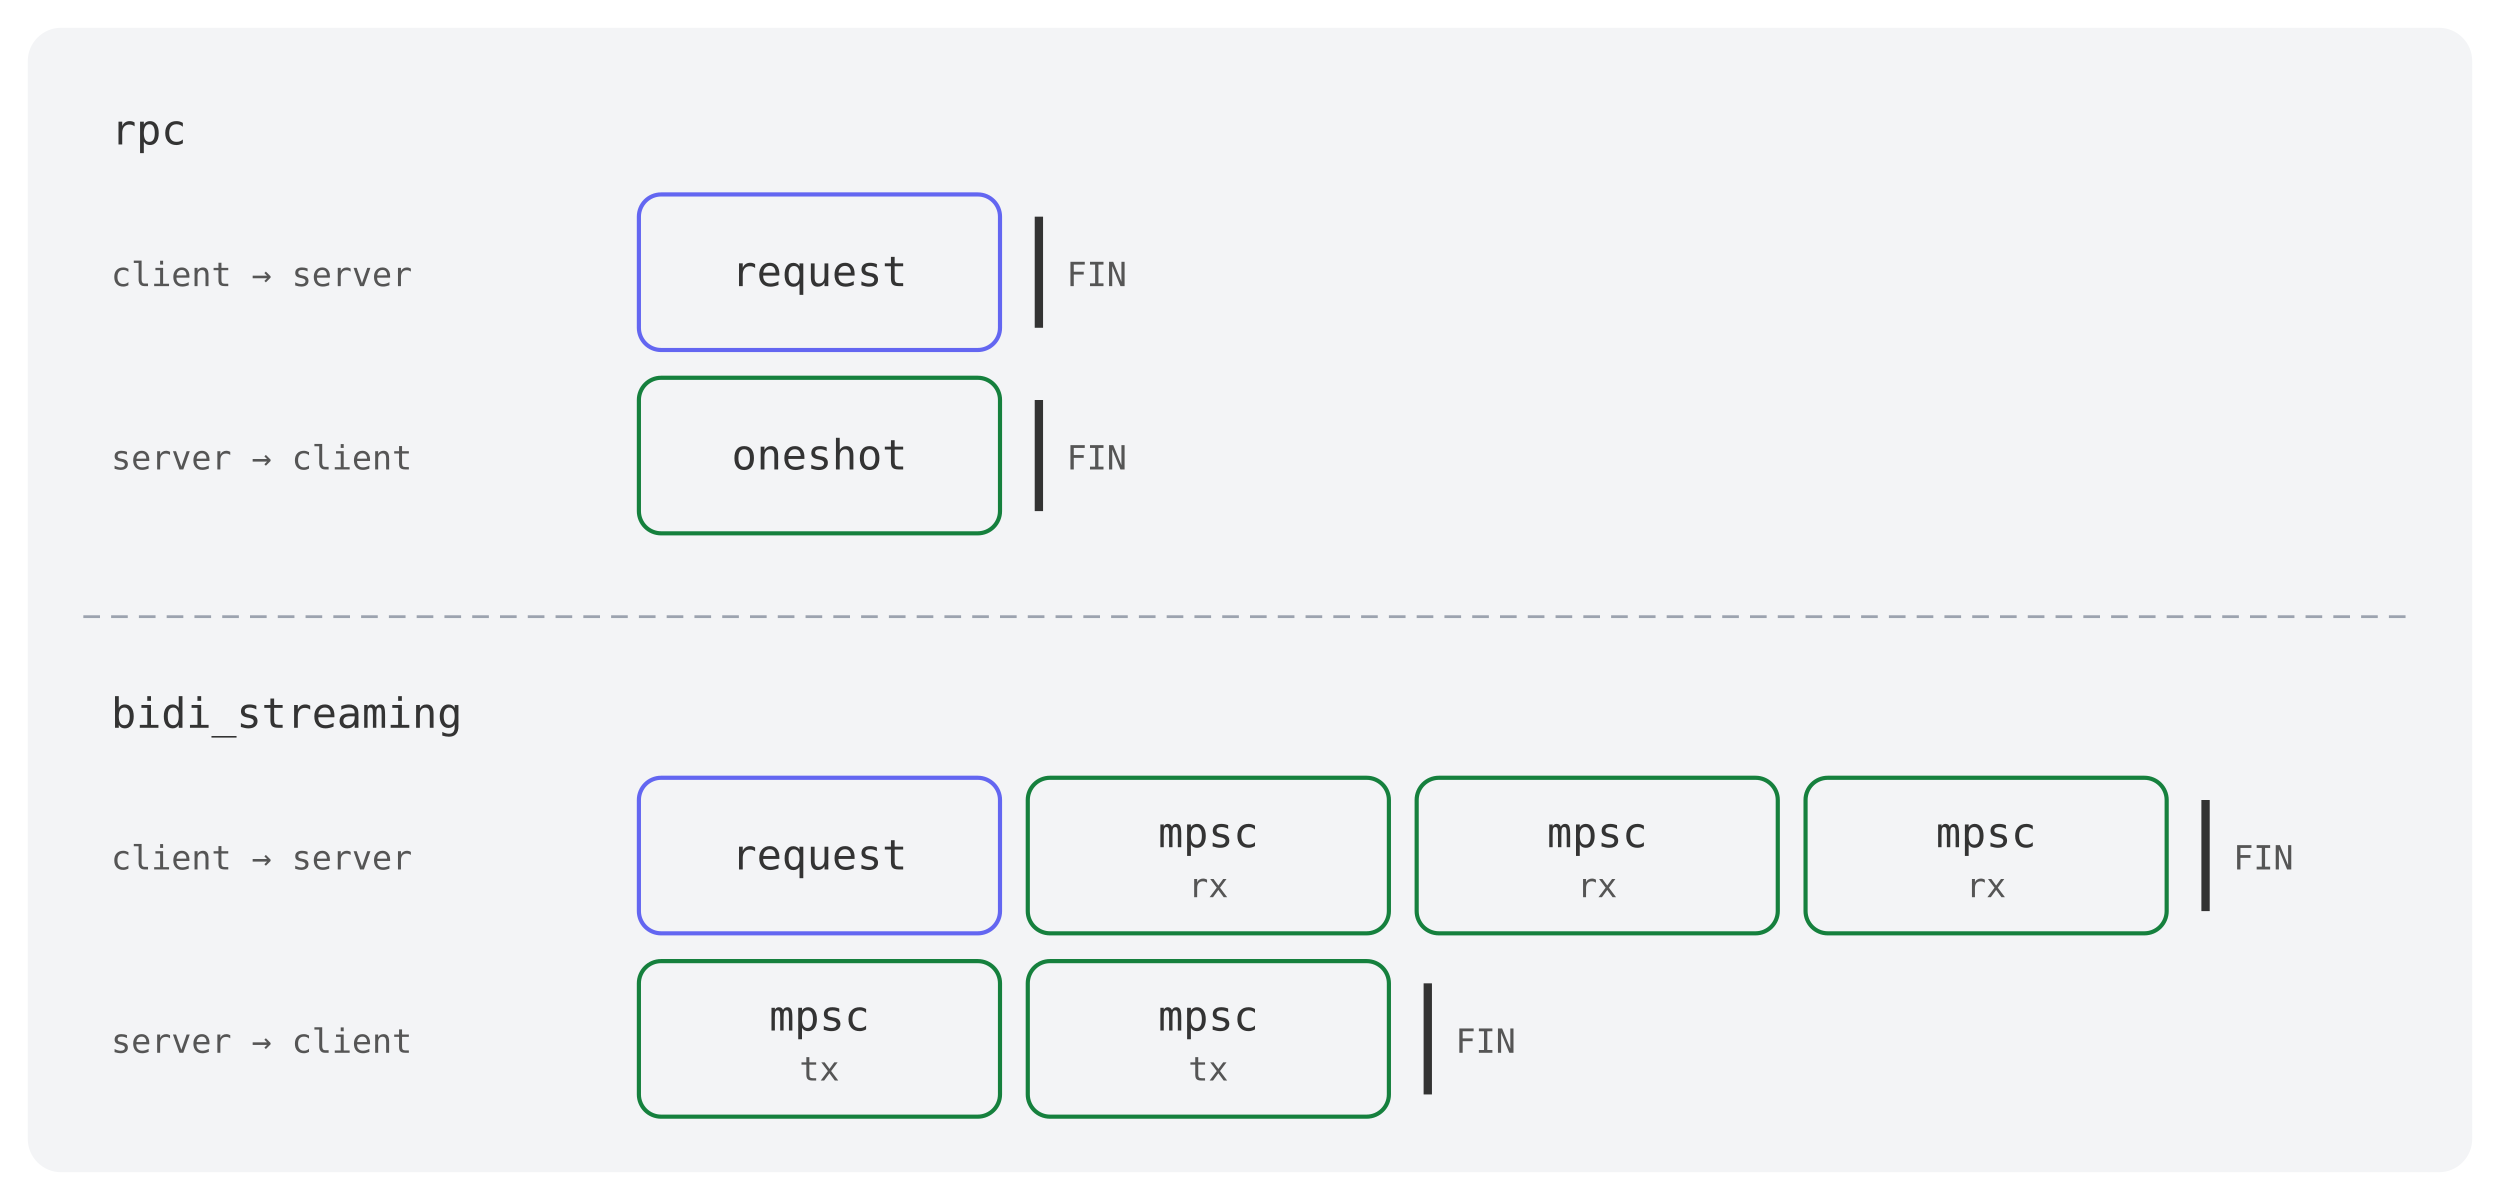
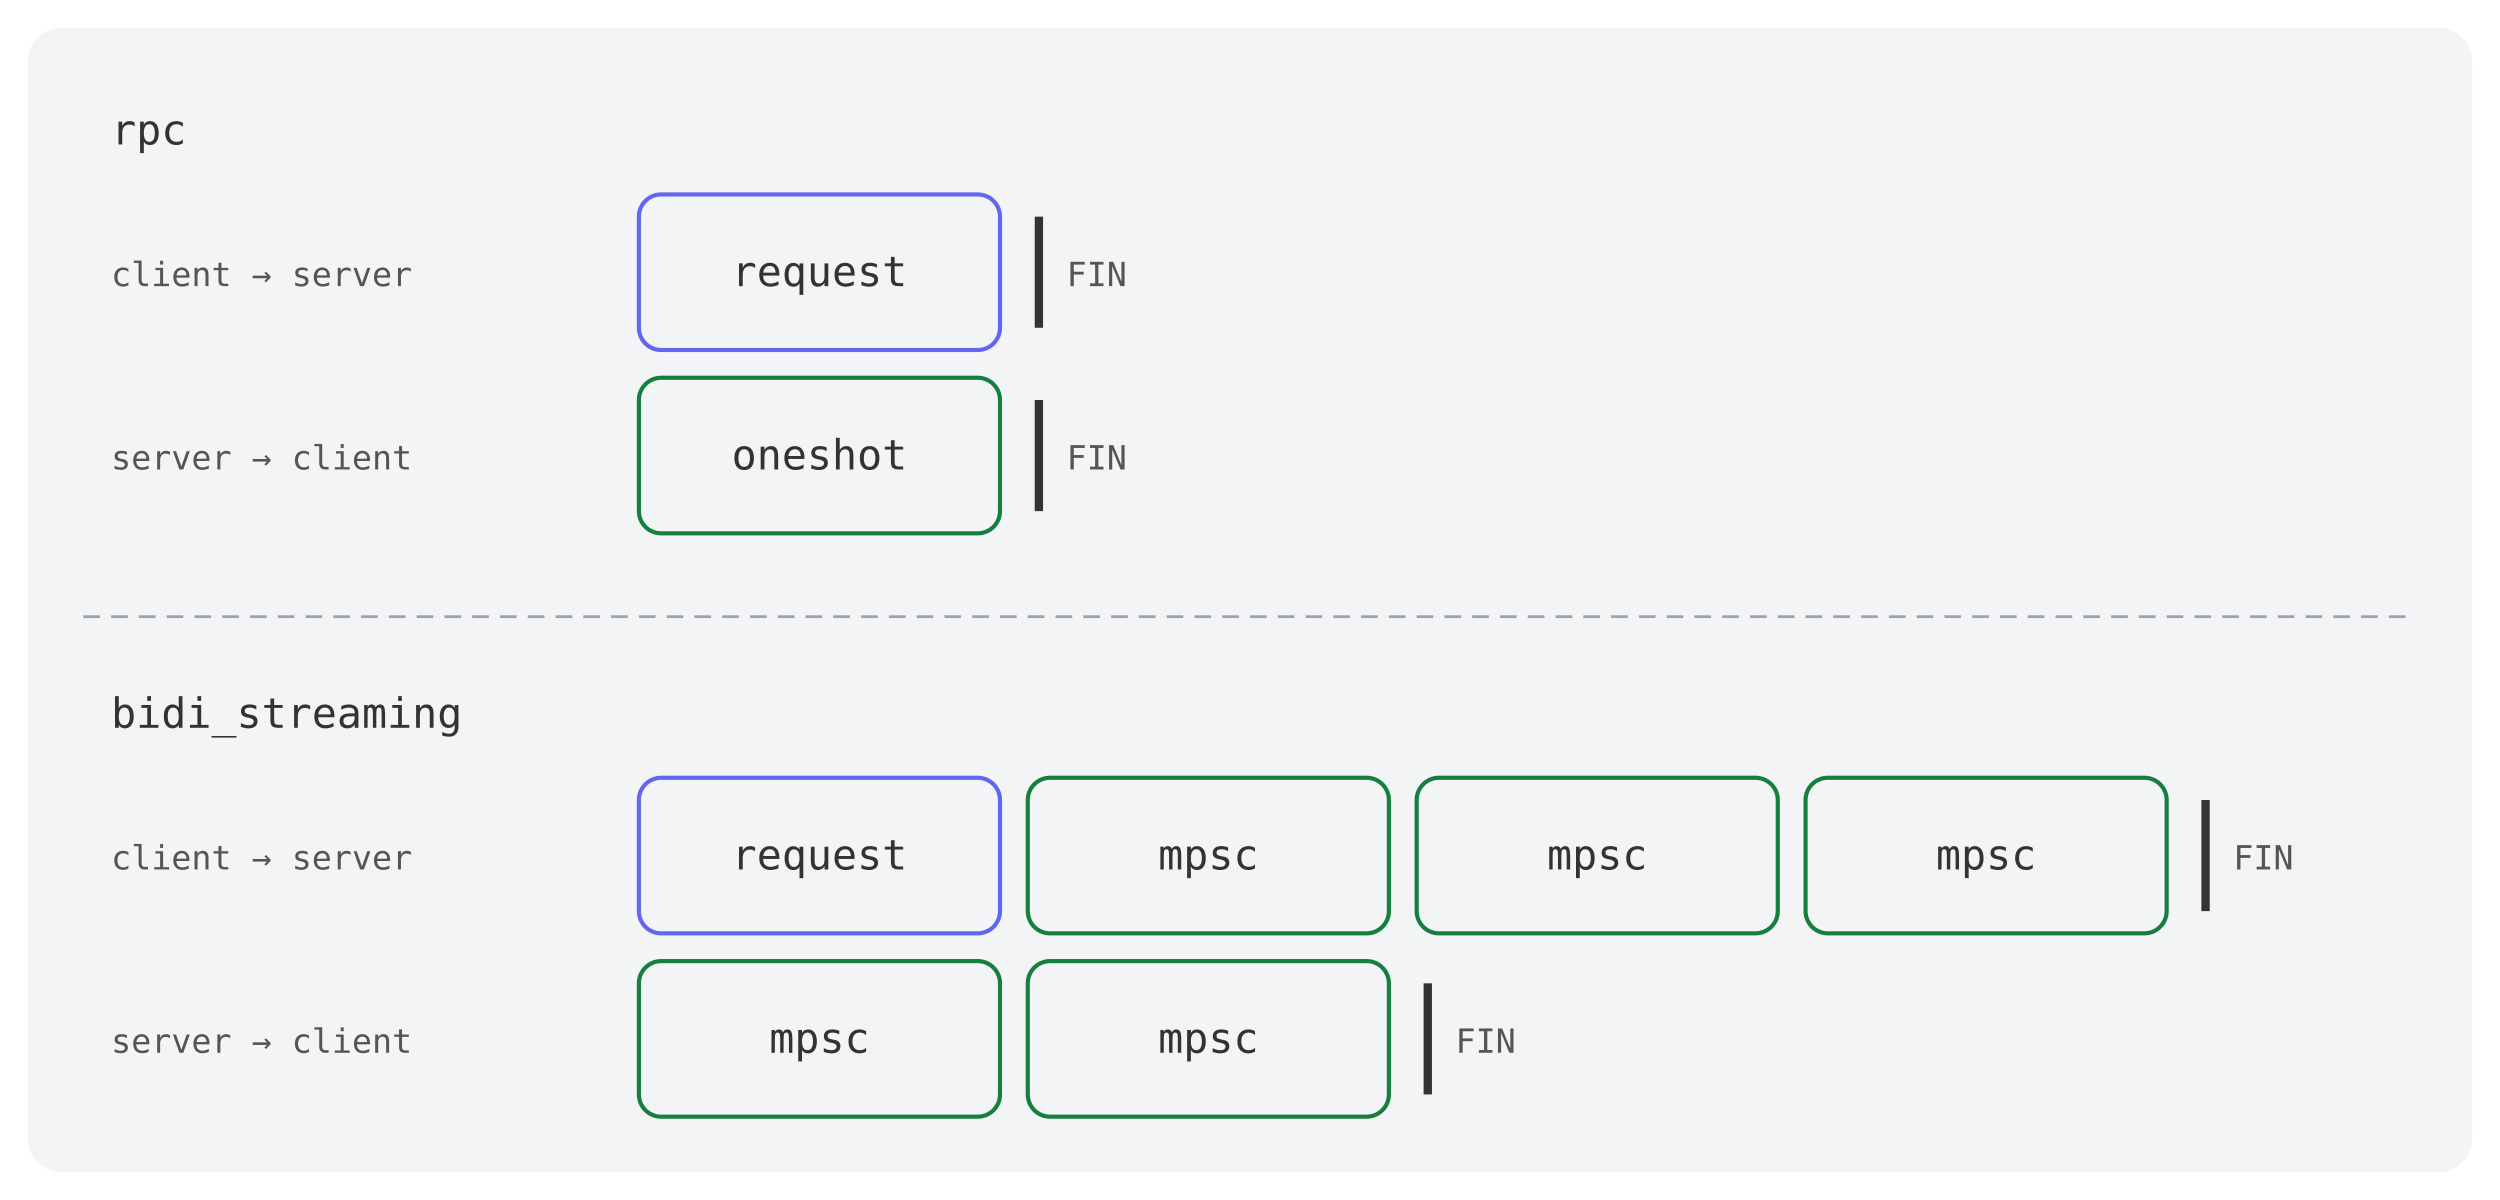
<svg xmlns="http://www.w3.org/2000/svg" viewBox="0 0 900 432" role="img" aria-labelledby="title desc">
  <rect x="10" y="10" width="880" height="412" rx="12" fill="#f3f4f6" />
  <text x="40" y="52" font-family="Space Mono, monospace" font-size="15" fill="#333" text-anchor="start">rpc</text>
  <text x="40" y="103" font-family="Space Mono, monospace" font-size="12" fill="#555" text-anchor="start">client → server</text>
  <rect x="230" y="70" width="130" height="56" rx="8" fill="#f3f4f6" stroke="#6366f1" stroke-width="1.5" />
  <text x="295.0" y="103.0" font-family="Space Mono, monospace" font-size="15" fill="#333" text-anchor="middle">request</text>
  <path d="M 374 78 V 118" stroke="#333" stroke-width="3" />
  <text x="384" y="103" font-family="Space Mono, monospace" font-size="12" fill="#555" text-anchor="start">FIN</text>
  <text x="40" y="169" font-family="Space Mono, monospace" font-size="12" fill="#555" text-anchor="start">server → client</text>
  <rect x="230" y="136" width="130" height="56" rx="8" fill="#f3f4f6" stroke="#15803d" stroke-width="1.5" />
  <text x="295.0" y="169.0" font-family="Space Mono, monospace" font-size="15" fill="#333" text-anchor="middle">oneshot</text>
  <path d="M 374 144 V 184" stroke="#333" stroke-width="3" />
  <text x="384" y="169" font-family="Space Mono, monospace" font-size="12" fill="#555" text-anchor="start">FIN</text>
  <path d="M 30 222 H 870" stroke="#9ca3af" stroke-width="1" stroke-dasharray="6 4" />
  <text x="40" y="262" font-family="Space Mono, monospace" font-size="15" fill="#333" text-anchor="start">bidi_streaming</text>
  <text x="40" y="313" font-family="Space Mono, monospace" font-size="12" fill="#555" text-anchor="start">client → server</text>
  <rect x="230" y="280" width="130" height="56" rx="8" fill="#f3f4f6" stroke="#6366f1" stroke-width="1.5" />
  <text x="295.0" y="313.0" font-family="Space Mono, monospace" font-size="15" fill="#333" text-anchor="middle">request</text>
  <rect x="370" y="280" width="130" height="56" rx="8" fill="#f3f4f6" stroke="#15803d" stroke-width="1.5" />
-   <text x="435.0" y="305.0" font-family="Space Mono, monospace" font-size="15" fill="#333" text-anchor="middle">mpsc</text>
-   <text x="435.0" y="323.0" font-family="Space Mono, monospace" font-size="12" fill="#555" text-anchor="middle">rx</text>
+   <text x="435.0" y="313.0" font-family="Space Mono, monospace" font-size="15" fill="#333" text-anchor="middle">mpsc</text>
  <rect x="510" y="280" width="130" height="56" rx="8" fill="#f3f4f6" stroke="#15803d" stroke-width="1.5" />
-   <text x="575.0" y="305.0" font-family="Space Mono, monospace" font-size="15" fill="#333" text-anchor="middle">mpsc</text>
-   <text x="575.0" y="323.0" font-family="Space Mono, monospace" font-size="12" fill="#555" text-anchor="middle">rx</text>
+   <text x="575.0" y="313.0" font-family="Space Mono, monospace" font-size="15" fill="#333" text-anchor="middle">mpsc</text>
  <rect x="650" y="280" width="130" height="56" rx="8" fill="#f3f4f6" stroke="#15803d" stroke-width="1.5" />
-   <text x="715.0" y="305.0" font-family="Space Mono, monospace" font-size="15" fill="#333" text-anchor="middle">mpsc</text>
-   <text x="715.0" y="323.0" font-family="Space Mono, monospace" font-size="12" fill="#555" text-anchor="middle">rx</text>
+   <text x="715.0" y="313.0" font-family="Space Mono, monospace" font-size="15" fill="#333" text-anchor="middle">mpsc</text>
  <path d="M 794 288 V 328" stroke="#333" stroke-width="3" />
  <text x="804" y="313" font-family="Space Mono, monospace" font-size="12" fill="#555" text-anchor="start">FIN</text>
  <text x="40" y="379" font-family="Space Mono, monospace" font-size="12" fill="#555" text-anchor="start">server → client</text>
  <rect x="230" y="346" width="130" height="56" rx="8" fill="#f3f4f6" stroke="#15803d" stroke-width="1.5" />
-   <text x="295.0" y="371.0" font-family="Space Mono, monospace" font-size="15" fill="#333" text-anchor="middle">mpsc</text>
-   <text x="295.0" y="389.0" font-family="Space Mono, monospace" font-size="12" fill="#555" text-anchor="middle">tx</text>
+   <text x="295.0" y="379.0" font-family="Space Mono, monospace" font-size="15" fill="#333" text-anchor="middle">mpsc</text>
  <rect x="370" y="346" width="130" height="56" rx="8" fill="#f3f4f6" stroke="#15803d" stroke-width="1.5" />
-   <text x="435.0" y="371.0" font-family="Space Mono, monospace" font-size="15" fill="#333" text-anchor="middle">mpsc</text>
-   <text x="435.0" y="389.0" font-family="Space Mono, monospace" font-size="12" fill="#555" text-anchor="middle">tx</text>
+   <text x="435.0" y="379.0" font-family="Space Mono, monospace" font-size="15" fill="#333" text-anchor="middle">mpsc</text>
  <path d="M 514 354 V 394" stroke="#333" stroke-width="3" />
  <text x="524" y="379" font-family="Space Mono, monospace" font-size="12" fill="#555" text-anchor="start">FIN</text>
</svg>
